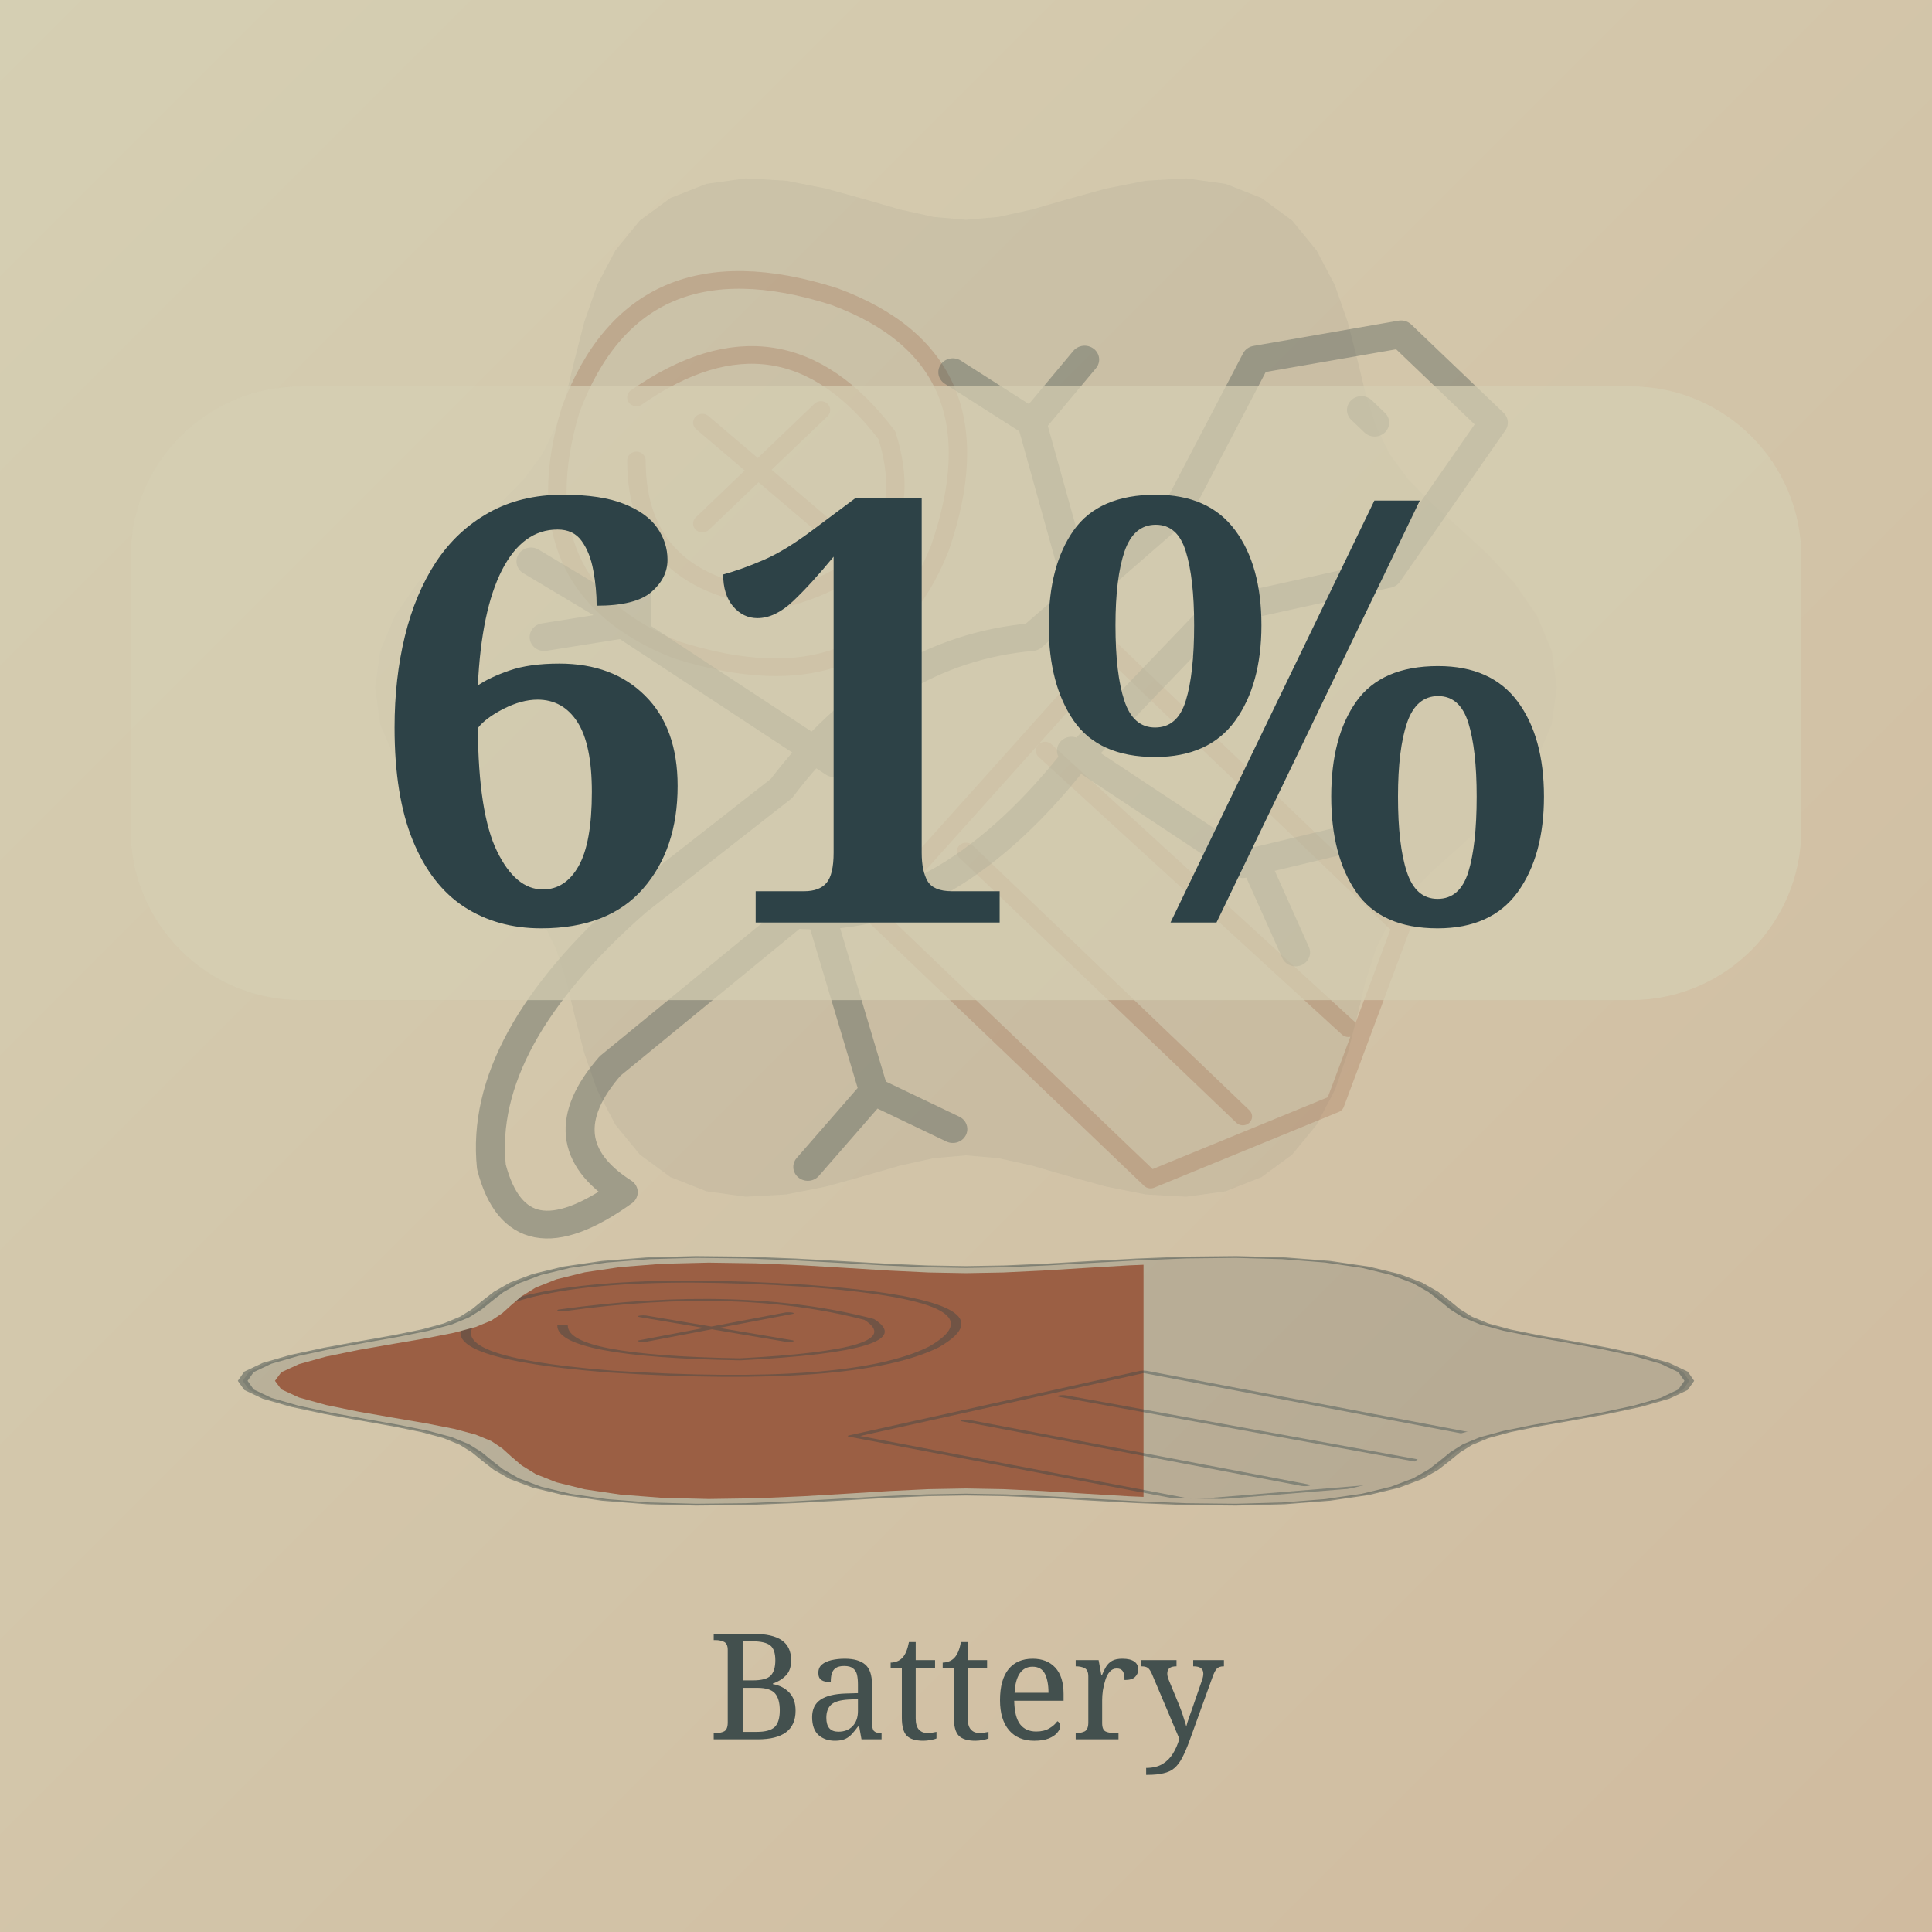
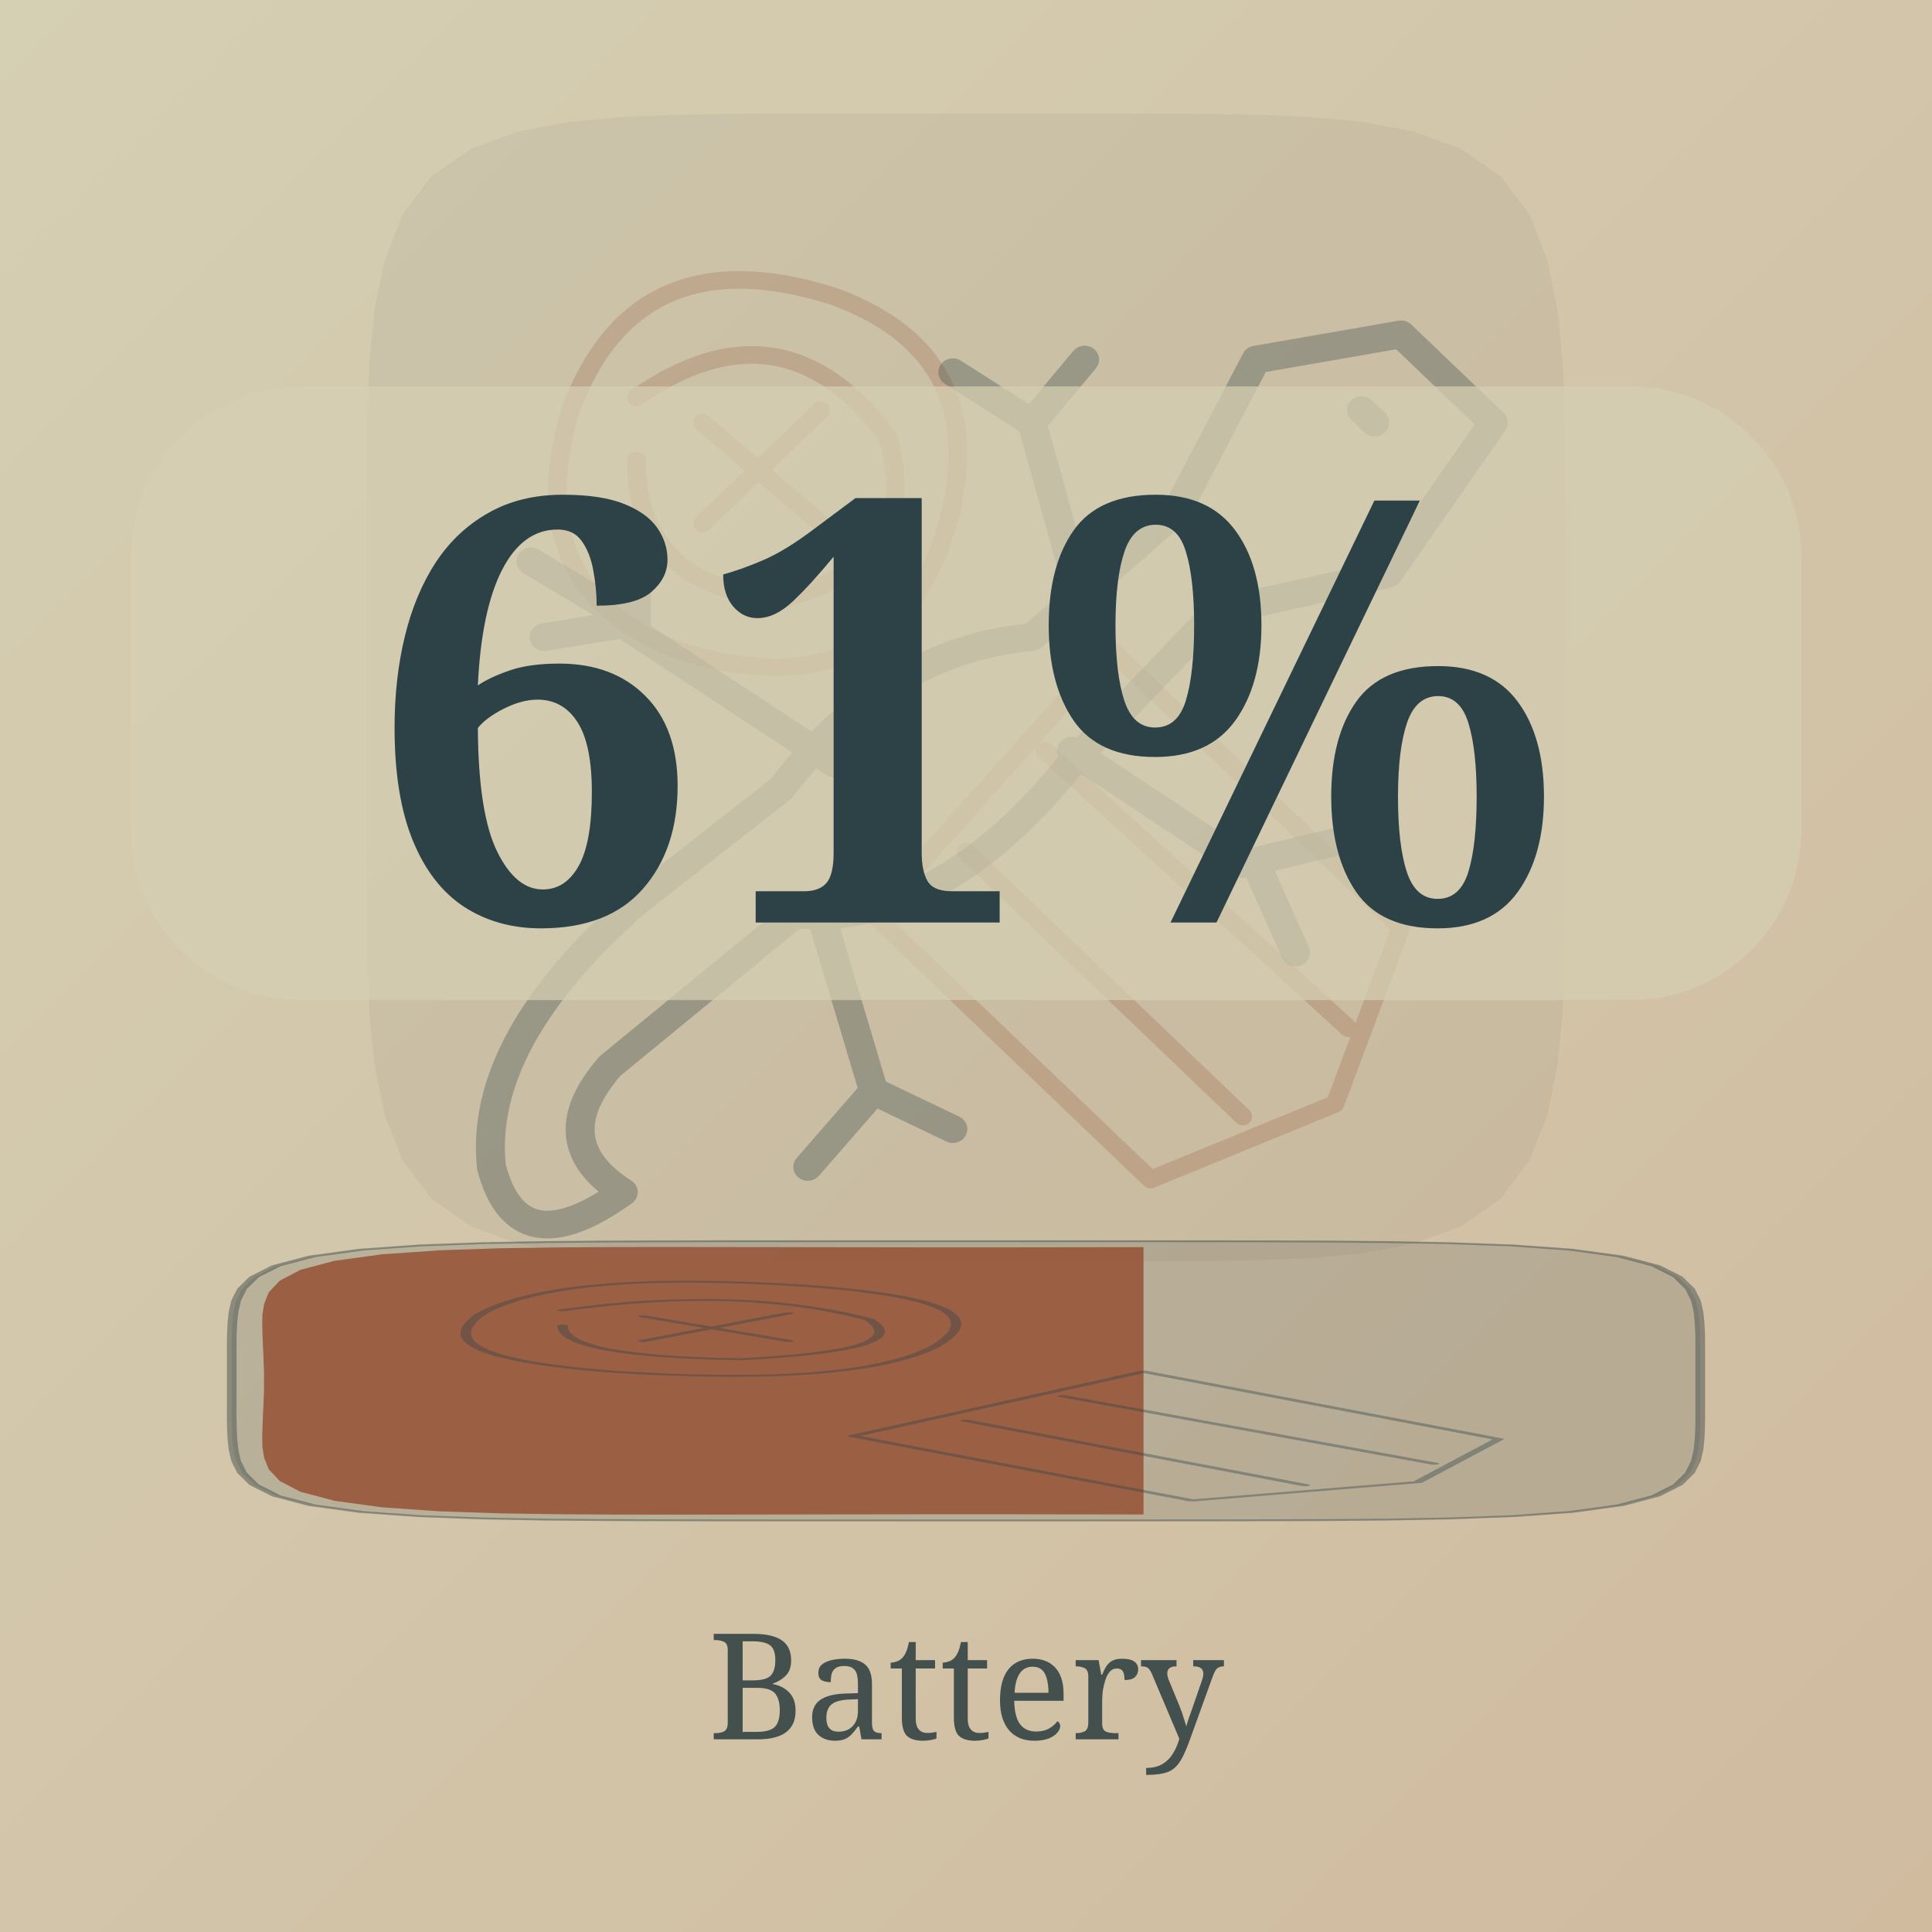
<svg xmlns="http://www.w3.org/2000/svg" width="170" height="170" viewBox="0 0 170 170">
  <defs>
    <linearGradient id="paint" x1="0" y1="0" x2="1" y2="1">
      <stop stop-color="#D5CFB3" />
      <stop offset="1" stop-color="#D0BB9F" />
    </linearGradient>
    <clipPath id="basin">
-       <path d="M 92.82 50 L 92.43 52.78 L 91.33 55.44 L 89.65 57.89 L 87.62 60.08 L 85.48 62.04 L 83.46 63.86 L 81.73 65.65 L 80.38 67.54 L 79.41 69.65 L 78.73 72.05 L 78.17 74.71 L 77.54 77.54 L 76.66 80.4 L 75.38 83.07 L 73.62 85.36 L 71.41 87.08 L 68.81 88.14 L 65.95 88.51 L 63 88.28 L 60.08 87.62 L 57.31 86.75 L 54.73 85.91 L 52.31 85.3 L 50 85.08 L 47.69 85.3 L 45.27 85.91 L 42.69 86.75 L 39.92 87.62 L 37 88.28 L 34.05 88.51 L 31.19 88.14 L 28.59 87.08 L 26.38 85.36 L 24.62 83.07 L 23.34 80.4 L 22.46 77.54 L 21.83 74.71 L 21.27 72.05 L 20.59 69.65 L 19.62 67.54 L 18.27 65.65 L 16.54 63.86 L 14.52 62.04 L 12.38 60.08 L 10.35 57.89 L 8.67 55.44 L 7.57 52.78 L 7.18 50 L 7.57 47.22 L 8.67 44.56 L 10.35 42.11 L 12.38 39.92 L 14.52 37.96 L 16.54 36.14 L 18.27 34.35 L 19.62 32.46 L 20.59 30.35 L 21.27 27.95 L 21.83 25.29 L 22.46 22.46 L 23.34 19.6 L 24.62 16.93 L 26.38 14.64 L 28.59 12.92 L 31.19 11.86 L 34.05 11.49 L 37 11.72 L 39.92 12.38 L 42.69 13.25 L 45.27 14.09 L 47.69 14.7 L 50 14.92 L 52.31 14.7 L 54.73 14.09 L 57.31 13.25 L 60.08 12.38 L 63 11.72 L 65.95 11.49 L 68.81 11.86 L 71.41 12.92 L 73.62 14.64 L 75.38 16.93 L 76.66 19.6 L 77.54 22.46 L 78.17 25.29 L 78.73 27.95 L 79.41 30.35 L 80.38 32.46 L 81.73 34.35 L 83.46 36.14 L 85.48 37.96 L 87.62 39.92 L 89.65 42.11 L 91.33 44.56 L 92.43 47.22 Z" transform="translate(14 108) scale(1.42 0.27)" />
+       <path d="M 93.5 50 L 93.5 52.85 L 93.52 55.73 L 93.54 58.66 L 93.57 61.67 L 93.59 64.8 L 93.61 68.07 L 93.6 71.5 L 93.49 75.11 L 93.2 78.86 L 92.53 82.63 L 91.24 86.17 L 89.12 89.12 L 86.17 91.24 L 82.63 92.53 L 78.86 93.2 L 75.11 93.49 L 71.5 93.6 L 68.07 93.61 L 64.8 93.59 L 61.67 93.57 L 58.66 93.54 L 55.73 93.52 L 52.85 93.5 L 50 93.5 L 47.15 93.5 L 44.27 93.52 L 41.34 93.54 L 38.33 93.57 L 35.2 93.59 L 31.93 93.61 L 28.5 93.6 L 24.89 93.49 L 21.14 93.2 L 17.37 92.53 L 13.83 91.24 L 10.88 89.12 L 8.76 86.17 L 7.47 82.63 L 6.8 78.86 L 6.51 75.11 L 6.4 71.5 L 6.39 68.07 L 6.41 64.8 L 6.43 61.67 L 6.46 58.66 L 6.48 55.73 L 6.5 52.85 L 6.5 50 L 6.5 47.15 L 6.48 44.27 L 6.46 41.34 L 6.43 38.33 L 6.41 35.2 L 6.39 31.93 L 6.4 28.5 L 6.51 24.89 L 6.8 21.14 L 7.47 17.37 L 8.76 13.83 L 10.88 10.88 L 13.83 8.76 L 17.37 7.47 L 21.14 6.8 L 24.89 6.51 L 28.5 6.4 L 31.93 6.39 L 35.2 6.41 L 38.33 6.43 L 41.34 6.46 L 44.27 6.48 L 47.15 6.5 L 50 6.5 L 52.85 6.5 L 55.73 6.48 L 58.66 6.46 L 61.67 6.43 L 64.8 6.41 L 68.07 6.39 L 71.5 6.4 L 75.11 6.51 L 78.86 6.8 L 82.63 7.47 L 86.17 8.76 L 89.12 10.88 L 91.24 13.83 L 92.53 17.37 L 93.2 21.14 L 93.49 24.89 L 93.6 28.5 L 93.61 31.93 L 93.59 35.2 L 93.57 38.33 L 93.54 41.34 L 93.52 44.27 L 93.5 47.15 Z" transform="translate(14 108) scale(1.42 0.27)" />
    </clipPath>
  </defs>
  <rect width="170" height="170" fill="url(#paint)" />
  <g font-family="Georgia,serif" style="font-variant-numeric:tabular-nums">
-     <path d="M 94.82 50 L 94.43 52.91 L 93.31 55.7 L 91.61 58.28 L 89.55 60.6 L 87.38 62.69 L 85.31 64.62 L 83.52 66.53 L 82.11 68.54 L 81.08 70.77 L 80.32 73.26 L 79.68 76.02 L 78.96 78.96 L 77.98 81.9 L 76.59 84.66 L 74.74 87.02 L 72.41 88.81 L 69.69 89.93 L 66.72 90.36 L 63.64 90.18 L 60.6 89.55 L 57.7 88.71 L 54.99 87.89 L 52.44 87.3 L 50 87.08 L 47.56 87.3 L 45.01 87.89 L 42.3 88.71 L 39.4 89.55 L 36.36 90.18 L 33.28 90.36 L 30.31 89.93 L 27.59 88.81 L 25.26 87.02 L 23.41 84.66 L 22.02 81.9 L 21.04 78.96 L 20.32 76.02 L 19.68 73.26 L 18.92 70.77 L 17.89 68.54 L 16.48 66.53 L 14.69 64.62 L 12.62 62.69 L 10.45 60.6 L 8.39 58.28 L 6.69 55.7 L 5.57 52.91 L 5.18 50 L 5.57 47.09 L 6.69 44.3 L 8.39 41.72 L 10.45 39.4 L 12.62 37.31 L 14.69 35.38 L 16.48 33.47 L 17.89 31.46 L 18.92 29.23 L 19.68 26.74 L 20.32 23.98 L 21.04 21.04 L 22.02 18.1 L 23.41 15.34 L 25.26 12.98 L 27.59 11.19 L 30.31 10.07 L 33.28 9.64 L 36.36 9.82 L 39.4 10.45 L 42.3 11.29 L 45.01 12.11 L 47.56 12.7 L 50 12.92 L 52.44 12.7 L 54.99 12.11 L 57.7 11.29 L 60.6 10.45 L 63.64 9.82 L 66.72 9.64 L 69.69 10.07 L 72.41 11.19 L 74.74 12.98 L 76.59 15.34 L 77.98 18.1 L 78.96 21.04 L 79.68 23.98 L 80.32 26.74 L 81.08 29.23 L 82.11 31.46 L 83.52 33.47 L 85.31 35.38 L 87.38 37.31 L 89.55 39.4 L 91.61 41.72 L 93.31 44.3 L 94.43 47.09 Z" transform="translate(27 5) scale(1.16 1.11)" fill="#2D4247" opacity="0.06" />
+     <path d="M 95.5 50 L 95.5 52.98 L 95.5 55.99 L 95.5 59.05 L 95.5 62.19 L 95.49 65.44 L 95.46 68.83 L 95.39 72.38 L 95.23 76.11 L 94.86 79.97 L 94.11 83.85 L 92.74 87.49 L 90.54 90.54 L 87.49 92.74 L 83.85 94.11 L 79.97 94.86 L 76.11 95.23 L 72.38 95.39 L 68.83 95.46 L 65.44 95.49 L 62.19 95.5 L 59.05 95.5 L 55.99 95.5 L 52.98 95.5 L 50 95.5 L 47.02 95.5 L 44.01 95.5 L 40.95 95.5 L 37.81 95.5 L 34.56 95.49 L 31.17 95.46 L 27.62 95.39 L 23.89 95.23 L 20.03 94.86 L 16.15 94.11 L 12.51 92.74 L 9.46 90.54 L 7.26 87.49 L 5.89 83.85 L 5.14 79.97 L 4.77 76.11 L 4.61 72.38 L 4.54 68.83 L 4.51 65.44 L 4.5 62.19 L 4.5 59.05 L 4.5 55.99 L 4.5 52.98 L 4.5 50 L 4.5 47.02 L 4.5 44.01 L 4.5 40.95 L 4.5 37.81 L 4.51 34.56 L 4.54 31.17 L 4.61 27.62 L 4.77 23.89 L 5.14 20.03 L 5.89 16.15 L 7.26 12.51 L 9.46 9.46 L 12.51 7.26 L 16.15 5.89 L 20.03 5.14 L 23.89 4.77 L 27.62 4.61 L 31.17 4.54 L 34.56 4.51 L 37.81 4.5 L 40.95 4.5 L 44.01 4.5 L 47.02 4.5 L 50 4.5 L 52.98 4.5 L 55.99 4.5 L 59.05 4.5 L 62.19 4.5 L 65.44 4.51 L 68.83 4.54 L 72.38 4.61 L 76.11 4.77 L 79.97 5.14 L 83.85 5.89 L 87.49 7.26 L 90.54 9.46 L 92.74 12.51 L 94.11 16.15 L 94.86 20.03 L 95.23 23.89 L 95.39 27.62 L 95.46 31.17 L 95.49 34.56 L 95.5 37.81 L 95.5 40.95 L 95.5 44.01 L 95.5 47.02 Z" transform="translate(27 5) scale(1.16 1.11)" fill="#2D4247" opacity="0.06" />
    <path d="M 20 28 Q 25 14 40 19 Q 53 24 48 39 Q 43 52 28 47 Q 16 42 20 28 Z M 25 27 Q 36 19 44 30 Q 47 40 36 43 Q 25 42 25 32 M 61 47 L 83 69 L 78 83 L 64 89 L 43 68 Z M 50 63 L 71 84 M 56 55 L 79 77 M 30 29 L 39 37 M 39 28 L 30 37" transform="translate(27 5) scale(1.16 1.11)" fill="none" stroke="#98563B" stroke-width="1.4" stroke-linecap="round" stroke-linejoin="round" opacity="0.24" />
    <path d="M 25 67 Q 13 78 14 88 Q 16 96 24 90 Q 18 86 23 80 L 37 68 Q 48 69 58 56 L 69 44 L 82 41 L 90 29 L 83 22 L 72 24 L 66 36 L 55 46 Q 44 47 36 58 L 25 67 M 40 56 L 24 45 L 18 46 M 25 45 L 25 38 M 25 45 L 17 40 M 59 44 L 55 29 L 59 24 M 55 29 L 49 25 M 58 55 L 71 64 L 79 62 M 72 64 L 75 71 M 39 68 L 43 82 L 49 85 M 43 82 L 38 88 M 80 28 L 81 29" transform="translate(27 5) scale(1.16 1.11)" fill="none" stroke="#43504E" stroke-width="2.2" stroke-linecap="round" stroke-linejoin="round" opacity="0.36" />
-     <path d="M 94.82 50 L 94.43 52.91 L 93.31 55.7 L 91.61 58.28 L 89.55 60.6 L 87.38 62.69 L 85.31 64.62 L 83.52 66.53 L 82.11 68.54 L 81.08 70.77 L 80.32 73.26 L 79.68 76.02 L 78.96 78.96 L 77.98 81.9 L 76.59 84.66 L 74.74 87.02 L 72.41 88.81 L 69.69 89.93 L 66.72 90.36 L 63.64 90.18 L 60.6 89.55 L 57.7 88.71 L 54.99 87.89 L 52.44 87.3 L 50 87.08 L 47.56 87.3 L 45.01 87.89 L 42.3 88.71 L 39.4 89.55 L 36.36 90.18 L 33.28 90.36 L 30.31 89.93 L 27.59 88.81 L 25.26 87.02 L 23.41 84.66 L 22.02 81.9 L 21.04 78.96 L 20.32 76.02 L 19.68 73.26 L 18.92 70.77 L 17.89 68.54 L 16.48 66.53 L 14.69 64.62 L 12.62 62.69 L 10.45 60.6 L 8.39 58.28 L 6.69 55.7 L 5.57 52.91 L 5.18 50 L 5.57 47.09 L 6.69 44.3 L 8.39 41.72 L 10.45 39.4 L 12.62 37.31 L 14.69 35.38 L 16.48 33.47 L 17.89 31.46 L 18.92 29.23 L 19.68 26.74 L 20.32 23.98 L 21.04 21.04 L 22.02 18.1 L 23.41 15.34 L 25.26 12.98 L 27.59 11.19 L 30.31 10.07 L 33.28 9.64 L 36.36 9.82 L 39.4 10.45 L 42.3 11.29 L 45.01 12.11 L 47.56 12.7 L 50 12.92 L 52.44 12.7 L 54.99 12.11 L 57.7 11.29 L 60.6 10.45 L 63.64 9.82 L 66.72 9.64 L 69.69 10.07 L 72.41 11.19 L 74.74 12.98 L 76.59 15.34 L 77.98 18.1 L 78.96 21.04 L 79.68 23.98 L 80.32 26.74 L 81.08 29.23 L 82.11 31.46 L 83.52 33.47 L 85.31 35.38 L 87.38 37.31 L 89.55 39.4 L 91.61 41.72 L 93.31 44.3 L 94.43 47.09 Z" transform="translate(14 108) scale(1.42 0.27)" fill="#43504E" opacity="0.18" />
+     <path d="M 95.5 50 L 95.5 52.98 L 95.5 55.99 L 95.5 59.05 L 95.5 62.19 L 95.49 65.44 L 95.46 68.83 L 95.39 72.38 L 95.23 76.11 L 94.86 79.97 L 94.11 83.85 L 92.74 87.49 L 90.54 90.54 L 87.49 92.74 L 83.85 94.11 L 79.97 94.86 L 76.11 95.23 L 72.38 95.39 L 68.83 95.46 L 65.44 95.49 L 62.19 95.5 L 59.05 95.5 L 55.99 95.5 L 52.98 95.5 L 50 95.5 L 47.02 95.5 L 44.01 95.5 L 40.95 95.5 L 37.81 95.5 L 34.56 95.49 L 31.17 95.46 L 27.62 95.39 L 23.89 95.23 L 20.03 94.86 L 16.15 94.11 L 12.51 92.74 L 9.46 90.54 L 7.26 87.49 L 5.89 83.85 L 5.14 79.97 L 4.77 76.11 L 4.61 72.38 L 4.54 68.83 L 4.51 65.44 L 4.5 62.19 L 4.5 59.05 L 4.5 55.99 L 4.5 52.98 L 4.5 50 L 4.5 47.02 L 4.5 44.01 L 4.5 40.95 L 4.5 37.81 L 4.51 34.56 L 4.54 31.17 L 4.61 27.62 L 4.77 23.89 L 5.14 20.03 L 5.89 16.15 L 7.26 12.51 L 9.46 9.46 L 12.51 7.26 L 16.15 5.89 L 20.03 5.14 L 23.89 4.77 L 27.62 4.61 L 31.17 4.54 L 34.56 4.51 L 37.81 4.5 L 40.95 4.5 L 44.01 4.5 L 47.02 4.5 L 50 4.5 L 52.98 4.5 L 55.99 4.5 L 59.05 4.5 L 62.19 4.5 L 65.44 4.51 L 68.83 4.54 L 72.38 4.61 L 76.11 4.77 L 79.97 5.14 L 83.85 5.89 L 87.49 7.26 L 90.54 9.46 L 92.74 12.51 L 94.11 16.15 L 94.86 20.03 L 95.23 23.89 L 95.39 27.62 L 95.46 31.17 L 95.49 34.56 L 95.5 37.81 L 95.5 40.95 L 95.5 44.01 L 95.5 47.02 Z" transform="translate(14 108) scale(1.42 0.27)" fill="#43504E" opacity="0.18" />
    <g clip-path="url(#basin)">
      <rect x="14" y="108" width="86.62" height="27" rx="0" fill="#98563B" opacity="0.9" />
      <path d="M 20 28 Q 25 14 40 19 Q 53 24 48 39 Q 43 52 28 47 Q 16 42 20 28 Z M 25 27 Q 36 19 44 30 Q 47 40 36 43 Q 25 42 25 32 M 61 47 L 83 69 L 78 83 L 64 89 L 43 68 Z M 50 63 L 71 84 M 56 55 L 79 77 M 30 29 L 39 37 M 39 28 L 30 37" transform="translate(14 108) scale(1.42 0.27)" fill="none" stroke="#2D4247" stroke-width="0.65" stroke-linecap="round" stroke-linejoin="round" opacity="0.38" />
    </g>
-     <path d="M 94.82 50 L 94.43 52.91 L 93.31 55.7 L 91.61 58.28 L 89.55 60.6 L 87.38 62.69 L 85.31 64.62 L 83.52 66.53 L 82.11 68.54 L 81.08 70.77 L 80.32 73.26 L 79.68 76.02 L 78.96 78.96 L 77.98 81.9 L 76.59 84.66 L 74.74 87.02 L 72.41 88.81 L 69.69 89.93 L 66.72 90.36 L 63.64 90.18 L 60.6 89.55 L 57.7 88.71 L 54.99 87.89 L 52.44 87.3 L 50 87.08 L 47.56 87.3 L 45.01 87.89 L 42.3 88.71 L 39.4 89.55 L 36.36 90.18 L 33.28 90.36 L 30.31 89.93 L 27.59 88.81 L 25.26 87.02 L 23.41 84.66 L 22.02 81.9 L 21.04 78.96 L 20.32 76.02 L 19.68 73.26 L 18.92 70.77 L 17.89 68.54 L 16.48 66.53 L 14.69 64.62 L 12.62 62.69 L 10.45 60.6 L 8.39 58.28 L 6.69 55.7 L 5.57 52.91 L 5.18 50 L 5.57 47.09 L 6.69 44.3 L 8.39 41.72 L 10.45 39.4 L 12.62 37.31 L 14.69 35.38 L 16.48 33.47 L 17.89 31.46 L 18.92 29.23 L 19.68 26.74 L 20.32 23.98 L 21.04 21.04 L 22.02 18.1 L 23.41 15.34 L 25.26 12.98 L 27.59 11.19 L 30.31 10.07 L 33.28 9.64 L 36.36 9.82 L 39.4 10.45 L 42.3 11.29 L 45.01 12.11 L 47.56 12.7 L 50 12.92 L 52.44 12.7 L 54.99 12.11 L 57.7 11.29 L 60.6 10.45 L 63.64 9.82 L 66.72 9.64 L 69.69 10.07 L 72.41 11.19 L 74.74 12.98 L 76.59 15.34 L 77.98 18.1 L 78.96 21.04 L 79.68 23.98 L 80.32 26.74 L 81.08 29.23 L 82.11 31.46 L 83.52 33.47 L 85.31 35.38 L 87.38 37.31 L 89.55 39.4 L 91.61 41.72 L 93.31 44.3 L 94.43 47.09 Z" transform="translate(14 108) scale(1.42 0.27)" fill="none" stroke="#43504E" stroke-width="0.6" stroke-linecap="round" stroke-linejoin="round" opacity="0.5" />
+     <path d="M 95.5 50 L 95.5 52.98 L 95.5 55.99 L 95.5 59.05 L 95.5 62.19 L 95.49 65.44 L 95.46 68.83 L 95.39 72.38 L 95.23 76.11 L 94.86 79.97 L 94.11 83.85 L 92.74 87.49 L 90.54 90.54 L 87.49 92.74 L 83.85 94.11 L 79.97 94.86 L 76.11 95.23 L 72.38 95.39 L 68.83 95.46 L 65.44 95.49 L 62.19 95.5 L 59.05 95.5 L 55.99 95.5 L 52.98 95.5 L 50 95.5 L 47.02 95.5 L 44.01 95.5 L 40.95 95.5 L 37.81 95.5 L 34.56 95.49 L 31.17 95.46 L 27.62 95.39 L 23.89 95.23 L 20.03 94.86 L 16.15 94.11 L 12.51 92.74 L 9.46 90.54 L 7.26 87.49 L 5.89 83.85 L 5.14 79.97 L 4.77 76.11 L 4.61 72.38 L 4.54 68.83 L 4.51 65.44 L 4.5 62.19 L 4.5 59.05 L 4.5 55.99 L 4.5 52.98 L 4.5 50 L 4.5 47.02 L 4.5 44.01 L 4.5 40.95 L 4.5 37.81 L 4.51 34.56 L 4.54 31.17 L 4.61 27.62 L 4.77 23.89 L 5.14 20.03 L 5.89 16.15 L 7.26 12.51 L 9.46 9.46 L 12.51 7.26 L 16.15 5.89 L 20.03 5.14 L 23.89 4.77 L 27.62 4.61 L 31.17 4.54 L 34.56 4.51 L 37.81 4.5 L 40.95 4.5 L 44.01 4.5 L 47.02 4.5 L 50 4.5 L 52.98 4.5 L 55.99 4.5 L 59.05 4.5 L 62.19 4.5 L 65.44 4.51 L 68.83 4.54 L 72.38 4.61 L 76.11 4.77 L 79.97 5.14 L 83.85 5.89 L 87.49 7.26 L 90.54 9.46 L 92.74 12.51 L 94.11 16.15 L 94.86 20.03 L 95.23 23.89 L 95.39 27.62 L 95.46 31.17 L 95.49 34.56 L 95.5 37.81 L 95.5 40.95 L 95.5 44.01 L 95.5 47.02 Z" transform="translate(14 108) scale(1.42 0.27)" fill="none" stroke="#43504E" stroke-width="0.6" stroke-linecap="round" stroke-linejoin="round" opacity="0.5" />
    <rect x="11.5" y="34" width="147" height="54" rx="15" fill="#D5CFB3" opacity="0.72" />
    <text x="85" y="61" font-size="52" font-weight="700" fill="#2D4247" text-anchor="middle" dominant-baseline="central" alignment-baseline="central">61%</text>
    <text x="85" y="148" font-size="13" font-weight="500" fill="#43504E" text-anchor="middle" dominant-baseline="central" alignment-baseline="central">Battery</text>
  </g>
</svg>
